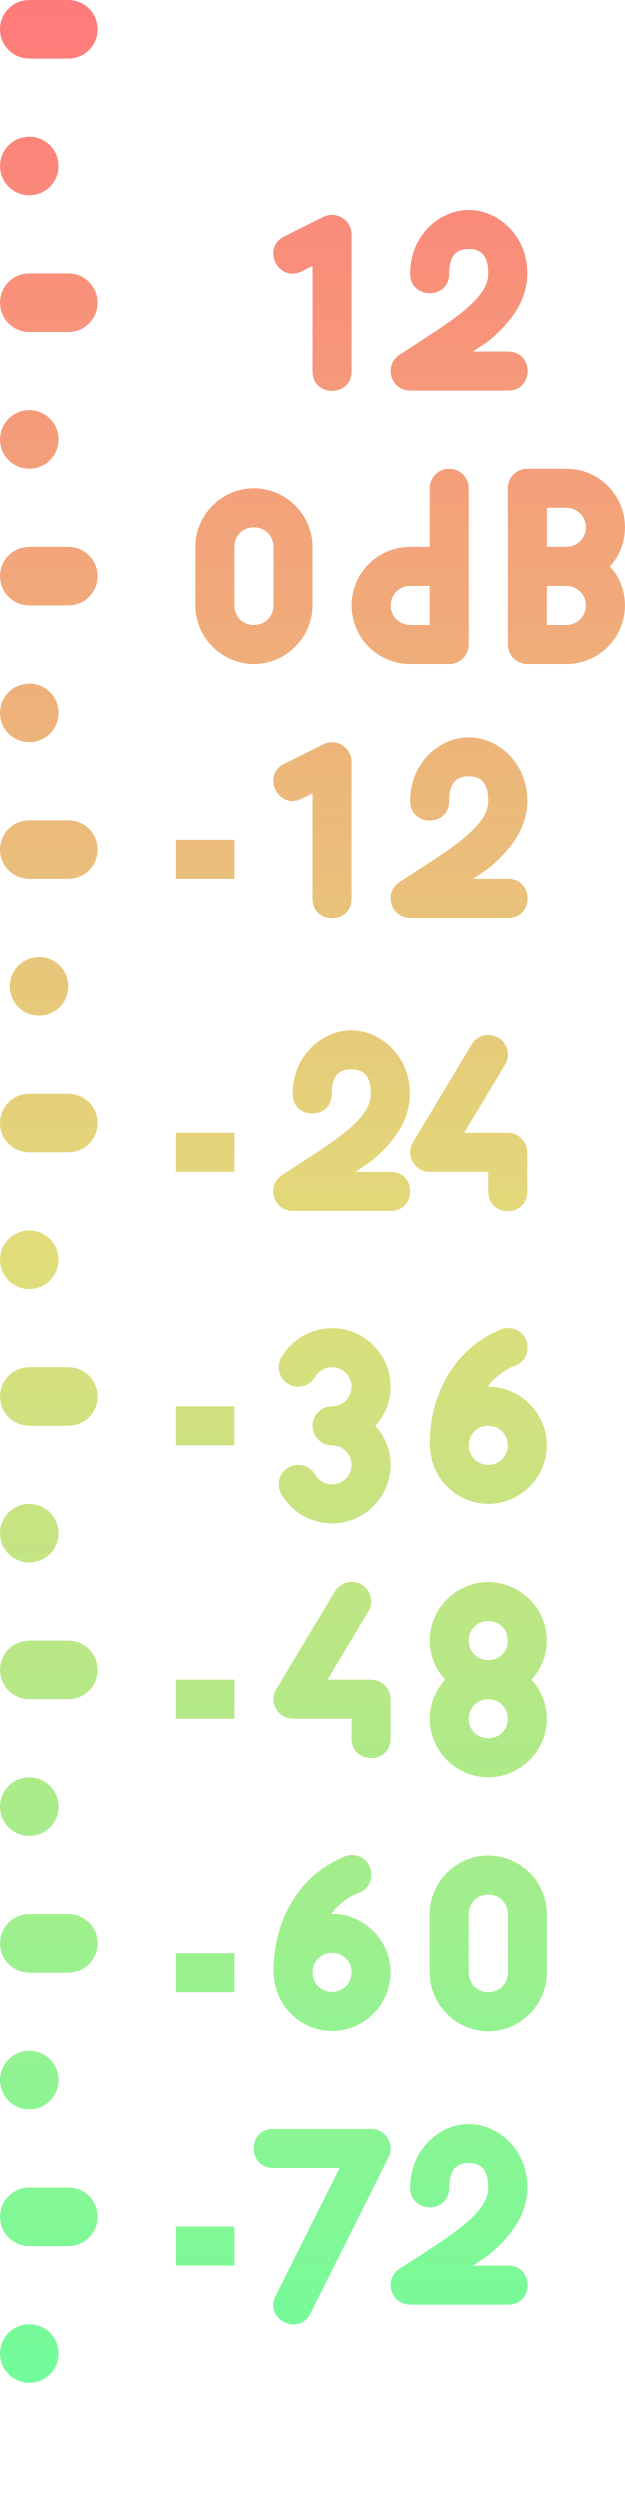
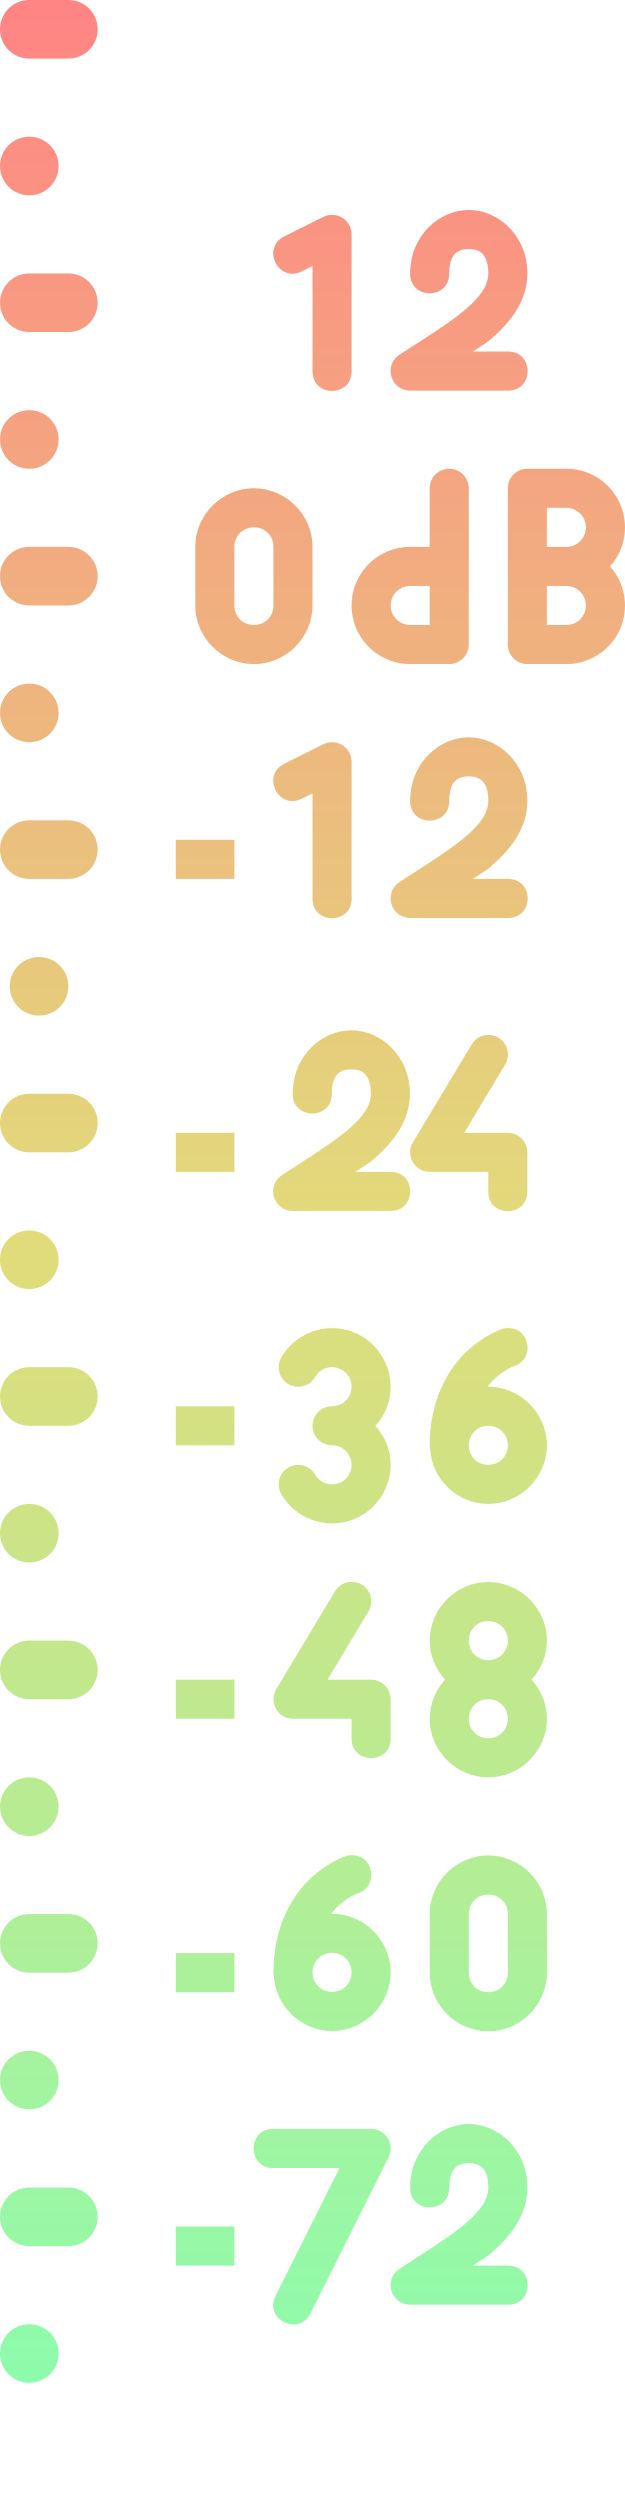
<svg xmlns="http://www.w3.org/2000/svg" width="32" height="128" version="1.1" viewBox="0 0 32 128">
  <defs>
    <linearGradient id="a" x1="16" x2="16" y2="128" gradientUnits="userSpaceOnUse">
-       <stop stop-color="#ff7a7a" offset="0" />
+       <stop stop-color="#ff8484" offset="0" />
      <stop stop-color="#e1dc7a" offset=".5" />
-       <stop stop-color="#66ff9e" offset="1" />
+       <stop stop-color="#84ffb1" offset="1" />
    </linearGradient>
  </defs>
  <g transform="translate(0 -924.36)">
    <path transform="translate(0 924.36)" d="m1.5 0c-0.831 0-1.5 0.669-1.5 1.5 0 0.831 0.669 1.5 1.5 1.5h2c0.831 0 1.5-0.669 1.5-1.5 0-0.831-0.669-1.5-1.5-1.5h-2zm0 7c-0.831 0-1.5 0.669-1.5 1.5s0.669 1.5 1.5 1.5 1.5-0.669 1.5-1.5-0.669-1.5-1.5-1.5zm22.5 3.75c-1.5 0-3 1.306-3 3.25-0.019 1.352 2.019 1.352 2 0 0-1.056 0.5-1.25 1-1.25s1 0.194 1 1.25c0 0.592-0.359 1.156-1.191 1.863-0.832 0.707-2.062 1.452-3.357 2.301-0.83 0.545-0.444 1.836 0.549 1.836h5c1.352 0.019 1.352-2.019 0-2h-1.785c0.284-0.207 0.631-0.394 0.889-0.613 1.03-0.875 1.897-1.978 1.897-3.387 0-1.944-1.5-3.25-3-3.25zm-7.029 0.252c-0.145 0.004-0.288 0.039-0.418 0.104l-2 1c-1.192 0.596-0.298 2.385 0.895 1.789l0.553-0.275v5.381c-0.019 1.352 2.019 1.352 2 0v-7c-9.16e-4 -0.563-0.466-1.014-1.029-0.998zm-15.471 2.998c-0.831 0-1.5 0.669-1.5 1.5s0.669 1.5 1.5 1.5h2c0.831 0 1.5-0.669 1.5-1.5s-0.669-1.5-1.5-1.5h-2zm0 7c-0.831 0-1.5 0.669-1.5 1.5s0.669 1.5 1.5 1.5 1.5-0.669 1.5-1.5-0.669-1.5-1.5-1.5zm21.5 3c-0.554 0-1 0.446-1 1v1 2h-0.93c-0.023-8.24e-4 -0.047-8.24e-4 -0.07 0-1.07 0-2.063 0.573-2.598 1.5-0.535 0.927-0.535 2.073 0 3 0.535 0.927 1.528 1.5 2.598 1.5h2c0.554 0 1-0.446 1-1v-8c0-0.554-0.446-1-1-1zm4 0c-0.554 0-1 0.446-1 1v8c0 0.554 0.446 1 1 1h2c1.07 0 2.063-0.573 2.598-1.5 0.535-0.927 0.535-2.073 0-3-0.105-0.182-0.232-0.347-0.369-0.5 0.138-0.153 0.264-0.318 0.369-0.5 0.535-0.927 0.535-2.073 0-3-0.535-0.927-1.528-1.5-2.598-1.5h-2zm-14 1c-1.645 0-3 1.355-3 3v3c0 1.645 1.355 3 3 3s3-1.355 3-3v-3c0-1.645-1.355-3-3-3zm15 1h1c0.359 0 0.686 0.189 0.865 0.5 0.179 0.311 0.179 0.689 0 1-0.179 0.311-0.506 0.5-0.865 0.5h-0.07-0.93v-2zm-15 1c0.571 0 1 0.429 1 1v3c0 0.571-0.429 1-1 1s-1-0.429-1-1v-3c0-0.571 0.429-1 1-1zm-11.5 1c-0.831 0-1.5 0.669-1.5 1.5s0.669 1.5 1.5 1.5h2c0.831 0 1.5-0.669 1.5-1.5s-0.669-1.5-1.5-1.5h-2zm19.5 2h1v2h-0.93c-0.023-8.24e-4 -0.047-8.24e-4 -0.07 0-0.359 0-0.686-0.189-0.865-0.5-0.179-0.311-0.179-0.689 0-1 0.179-0.311 0.506-0.5 0.865-0.5zm7 0h1c0.359 0 0.686 0.189 0.865 0.5 0.179 0.311 0.179 0.689 0 1-0.179 0.311-0.506 0.5-0.865 0.5h-1v-2zm-26.5 5c-0.831 0-1.5 0.669-1.5 1.5s0.669 1.5 1.5 1.5 1.5-0.669 1.5-1.5-0.669-1.5-1.5-1.5zm22.5 2.75c-1.5 0-3 1.306-3 3.25-0.019 1.352 2.019 1.352 2 0 0-1.056 0.5-1.25 1-1.25s1 0.194 1 1.25c0 0.592-0.359 1.156-1.191 1.863-0.832 0.707-2.062 1.452-3.357 2.301-0.83 0.545-0.444 1.836 0.549 1.836h5c1.352 0.019 1.352-2.019 0-2h-1.785c0.284-0.207 0.631-0.394 0.889-0.613 1.03-0.875 1.897-1.978 1.897-3.387 0-1.944-1.5-3.25-3-3.25zm-7.029 0.252c-0.145 0.004-0.288 0.039-0.418 0.104l-2 1c-1.192 0.596-0.298 2.385 0.895 1.789l0.553-0.275v5.381c-0.019 1.352 2.019 1.352 2 0v-7c-9.16e-4 -0.563-0.466-1.014-1.029-0.998zm-15.471 3.998c-0.831 0-1.5 0.669-1.5 1.5s0.669 1.5 1.5 1.5h2c0.831 0 1.5-0.669 1.5-1.5s-0.669-1.5-1.5-1.5h-2zm7.5 1v2h3v-2h-3zm-7 6c-0.831 0-1.5 0.669-1.5 1.5s0.669 1.5 1.5 1.5 1.5-0.669 1.5-1.5-0.669-1.5-1.5-1.5zm15.986 3.75c-1.5 0-3 1.306-3 3.25-0.019 1.352 2.019 1.352 2 0 0-1.056 0.5-1.25 1-1.25s1 0.194 1 1.25c0 0.592-0.359 1.156-1.191 1.863s-2.062 1.452-3.357 2.301c-0.83 0.545-0.444 1.836 0.549 1.836h5c1.352 0.019 1.352-2.019 0-2h-1.787c0.284-0.207 0.633-0.394 0.891-0.613 1.03-0.875 1.897-1.978 1.897-3.387 0-1.944-1.5-3.25-3-3.25zm7.047 0.238c-0.366-0.009-0.707 0.182-0.891 0.498l-3 5c-0.399 0.666 0.081 1.513 0.857 1.514h3v1c-0.019 1.352 2.019 1.352 2 0v-2c-5.5e-5 -0.552-0.448-1-1-1h-2.232l2.09-3.484c0.408-0.657-0.052-1.508-0.824-1.527zm-23.533 3.012c-0.831 0-1.5 0.669-1.5 1.5s0.669 1.5 1.5 1.5h2c0.831 0 1.5-0.669 1.5-1.5s-0.669-1.5-1.5-1.5h-2zm7.5 2v2h3v-2h-3zm-7.5 5c-0.831 0-1.5 0.669-1.5 1.5s0.669 1.5 1.5 1.5 1.5-0.669 1.5-1.5-0.669-1.5-1.5-1.5zm24.547 4.996c-0.124-0.004-0.247 0.015-0.363 0.057 0 0-0.983 0.333-1.891 1.24-0.907 0.907-1.793 2.457-1.793 4.707-6.13e-4 0.072 0.007 0.144 0.021 0.215 0.114 1.544 1.407 2.785 2.978 2.785 1.645 0 3-1.355 3-3 0-1.645-1.355-3-3-3-0.015 0-0.03 0.004-0.045 0.004 0.084-0.101 0.167-0.212 0.252-0.297 0.593-0.593 1.109-0.758 1.109-0.758 1.073-0.339 0.855-1.917-0.27-1.953zm-9.06 0.006c-1.041 0.007-2.041 0.557-2.584 1.498a1 1 0 0 0 0.365 1.367 1 1 0 0 0 1.367 -0.367c0.246-0.426 0.745-0.608 1.207-0.439 0.462 0.168 0.728 0.629 0.643 1.113-0.085 0.484-0.492 0.826-0.984 0.826a1 1 0 0 0 -1 1 1 1 0 0 0 1 1c0.492 0 0.899 0.344 0.984 0.828 0.085 0.484-0.18 0.945-0.643 1.113-0.462 0.168-0.961-0.015-1.207-0.441-0.276-0.479-0.889-0.642-1.367-0.365-0.478 0.276-0.641 0.887-0.365 1.365 0.725 1.255 2.261 1.816 3.623 1.32 1.362-0.496 2.181-1.913 1.93-3.34-0.1-0.569-0.373-1.068-0.74-1.475 0.371-0.408 0.639-0.912 0.74-1.484 0.252-1.427-0.568-2.844-1.93-3.34-0.34-0.124-0.692-0.182-1.039-0.18zm-15.486 1.998c-0.831 0-1.5 0.669-1.5 1.5s0.669 1.5 1.5 1.5h2c0.831 0 1.5-0.669 1.5-1.5s-0.669-1.5-1.5-1.5h-2zm7.5 2v2h3v-2h-3zm16 1c0.564 0 1 0.436 1 1s-0.436 1-1 1-1-0.436-1-1 0.436-1 1-1zm-23.5 4c-0.831 0-1.5 0.669-1.5 1.5s0.669 1.5 1.5 1.5 1.5-0.669 1.5-1.5-0.669-1.5-1.5-1.5zm16.533 3.988c-0.366-0.009-0.707 0.182-0.891 0.498l-3 5c-0.399 0.666 0.081 1.513 0.857 1.514h3v1c-0.019 1.352 2.019 1.352 2 0v-2c-5.5e-5 -0.552-0.448-1-1-1h-2.232l2.09-3.484c0.408-0.657-0.052-1.508-0.824-1.527zm6.967 0.012c-1.645 0-3 1.355-3 3 0 0.769 0.304 1.467 0.787 2-0.483 0.533-0.787 1.232-0.787 2 0 1.645 1.355 3 3 3s3-1.355 3-3c0-0.768-0.304-1.467-0.787-2 0.483-0.533 0.787-1.231 0.787-2 0-1.645-1.355-3-3-3zm0 2c0.564 0 1 0.436 1 1 0 0.564-0.436 1-1 1s-1-0.436-1-1c0-0.564 0.436-1 1-1zm-23.5 1c-0.831 0-1.5 0.669-1.5 1.5s0.669 1.5 1.5 1.5h2c0.831 0 1.5-0.669 1.5-1.5s-0.669-1.5-1.5-1.5h-2zm7.5 2v2h3v-2h-3zm16 1c0.564 0 1 0.436 1 1 0 0.564-0.436 1-1 1s-1-0.436-1-1c0-0.564 0.436-1 1-1zm-23.5 4c-0.831 0-1.5 0.669-1.5 1.5s0.669 1.5 1.5 1.5 1.5-0.669 1.5-1.5-0.669-1.5-1.5-1.5zm16.447 3.982c-0.09 0.006-0.179 0.025-0.264 0.055 0 0-0.983 0.335-1.891 1.242-0.907 0.907-1.793 2.457-1.793 4.707-6.13e-4 0.072 0.007 0.144 0.021 0.215 0.114 1.544 1.407 2.785 2.978 2.785 1.645 0 3-1.355 3-3 0-1.645-1.355-3-3-3-0.015 0-0.03 0.004-0.045 0.004 0.084-0.101 0.167-0.212 0.252-0.297 0.593-0.593 1.109-0.758 1.109-0.758 1.073-0.339 0.855-1.917-0.27-1.953-0.033-0.002-0.066-0.002-0.1 0zm7.053 0.018c-1.645 0-3 1.355-3 3v3c0 1.645 1.355 3 3 3s3-1.355 3-3v-3c0-1.645-1.355-3-3-3zm0 2c0.571 0 1 0.429 1 1v3c0 0.571-0.429 1-1 1s-1-0.429-1-1v-3c0-0.571 0.429-1 1-1zm-23.5 1c-0.831 0-1.5 0.669-1.5 1.5 0 0.831 0.669 1.5 1.5 1.5h2c0.831 0 1.5-0.669 1.5-1.5 0-0.831-0.669-1.5-1.5-1.5h-2zm15.5 1.986c0.564 0 1 0.436 1 1 0 0.564-0.436 1-1 1s-1-0.436-1-1c0-0.564 0.436-1 1-1zm-8 0.014v2h3v-2h-3zm-7.5 5c-0.831 0-1.5 0.669-1.5 1.5s0.669 1.5 1.5 1.5 1.5-0.669 1.5-1.5-0.669-1.5-1.5-1.5zm22.5 3.75c-1.5 0-3 1.306-3 3.25-0.019 1.352 2.019 1.352 2 0 0-1.056 0.5-1.25 1-1.25s1 0.195 1 1.25c0 0.592-0.359 1.156-1.191 1.863-0.832 0.707-2.062 1.452-3.357 2.301-0.83 0.545-0.444 1.836 0.549 1.836h5c1.352 0.019 1.352-2.019 0-2h-1.785c0.284-0.207 0.631-0.394 0.889-0.613 1.03-0.875 1.897-1.978 1.897-3.387 0-1.944-1.5-3.25-3-3.25zm-10 0.25c-1.352-0.019-1.352 2.019 0 2h3.383l-3.277 6.553c-0.596 1.193 1.193 2.087 1.789 0.895l4-8c0.332-0.665-0.151-1.447-0.895-1.447h-5zm-12.5 3c-0.831 0-1.5 0.669-1.5 1.5s0.669 1.5 1.5 1.5h2c0.831 0 1.5-0.669 1.5-1.5s-0.669-1.5-1.5-1.5h-2zm7.5 2v2h3v-2h-3zm-7.5 5c-0.831 0-1.5 0.669-1.5 1.5s0.669 1.5 1.5 1.5 1.5-0.669 1.5-1.5-0.669-1.5-1.5-1.5z" fill="url(#a)" />
  </g>
</svg>
